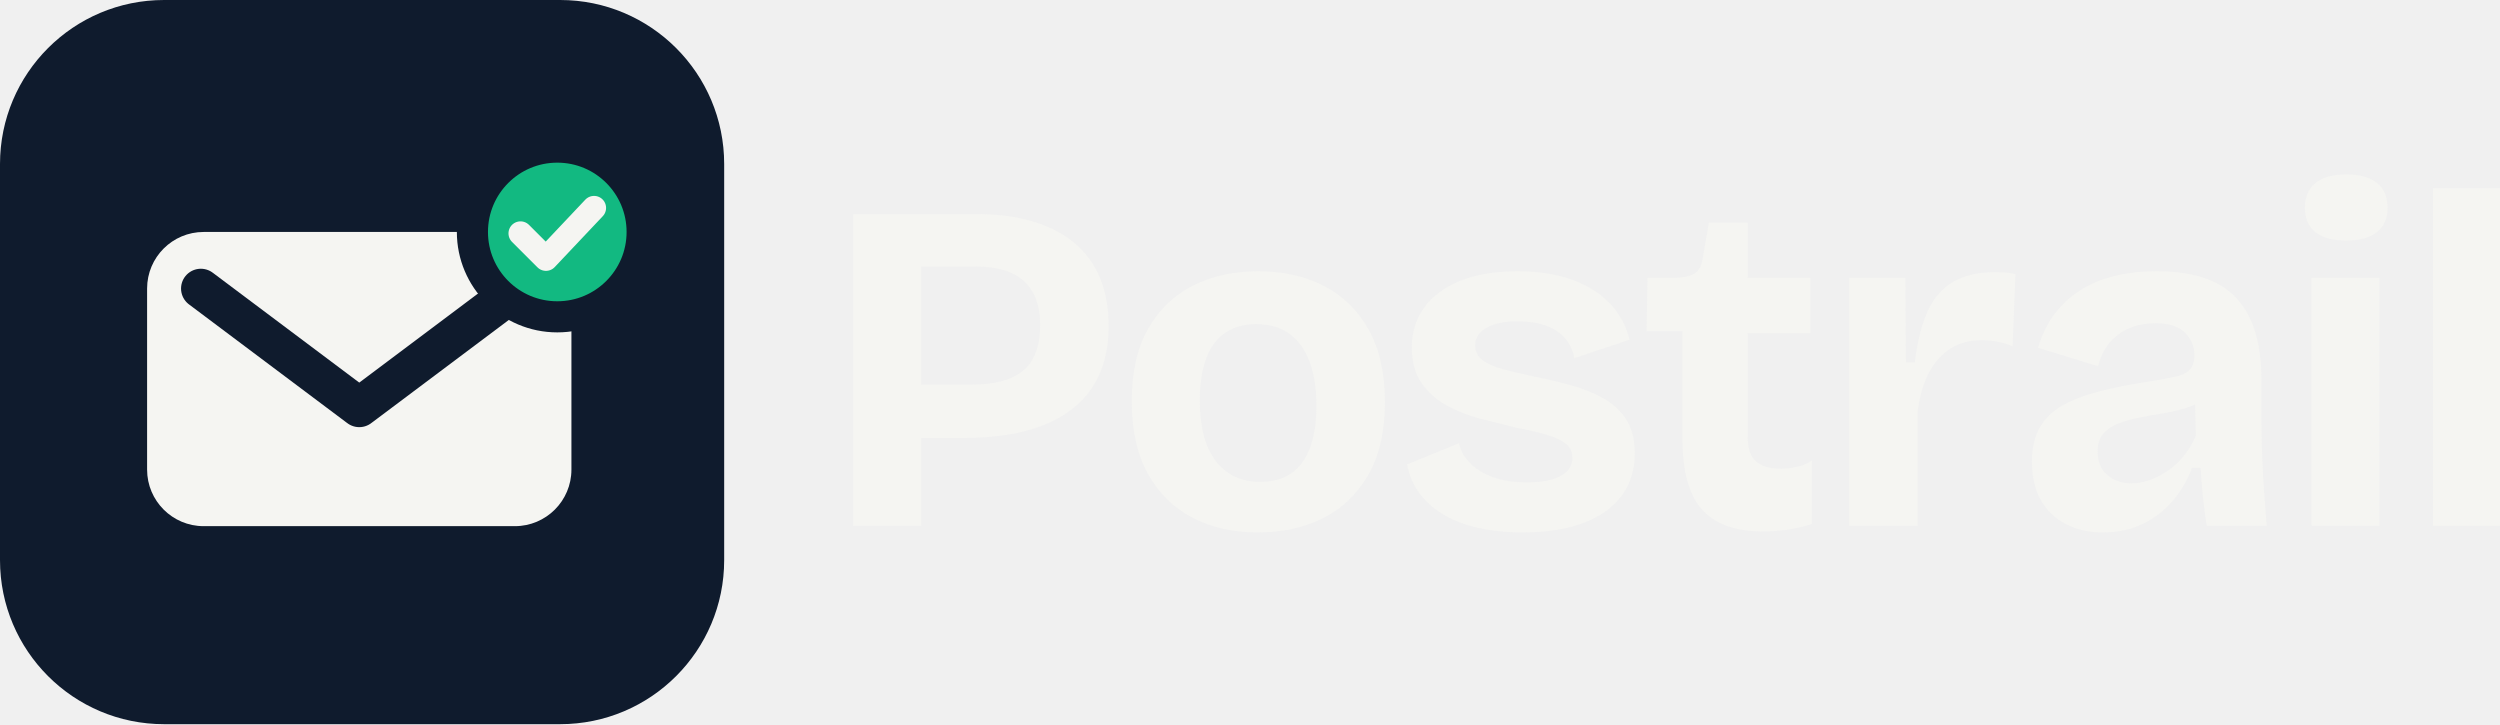
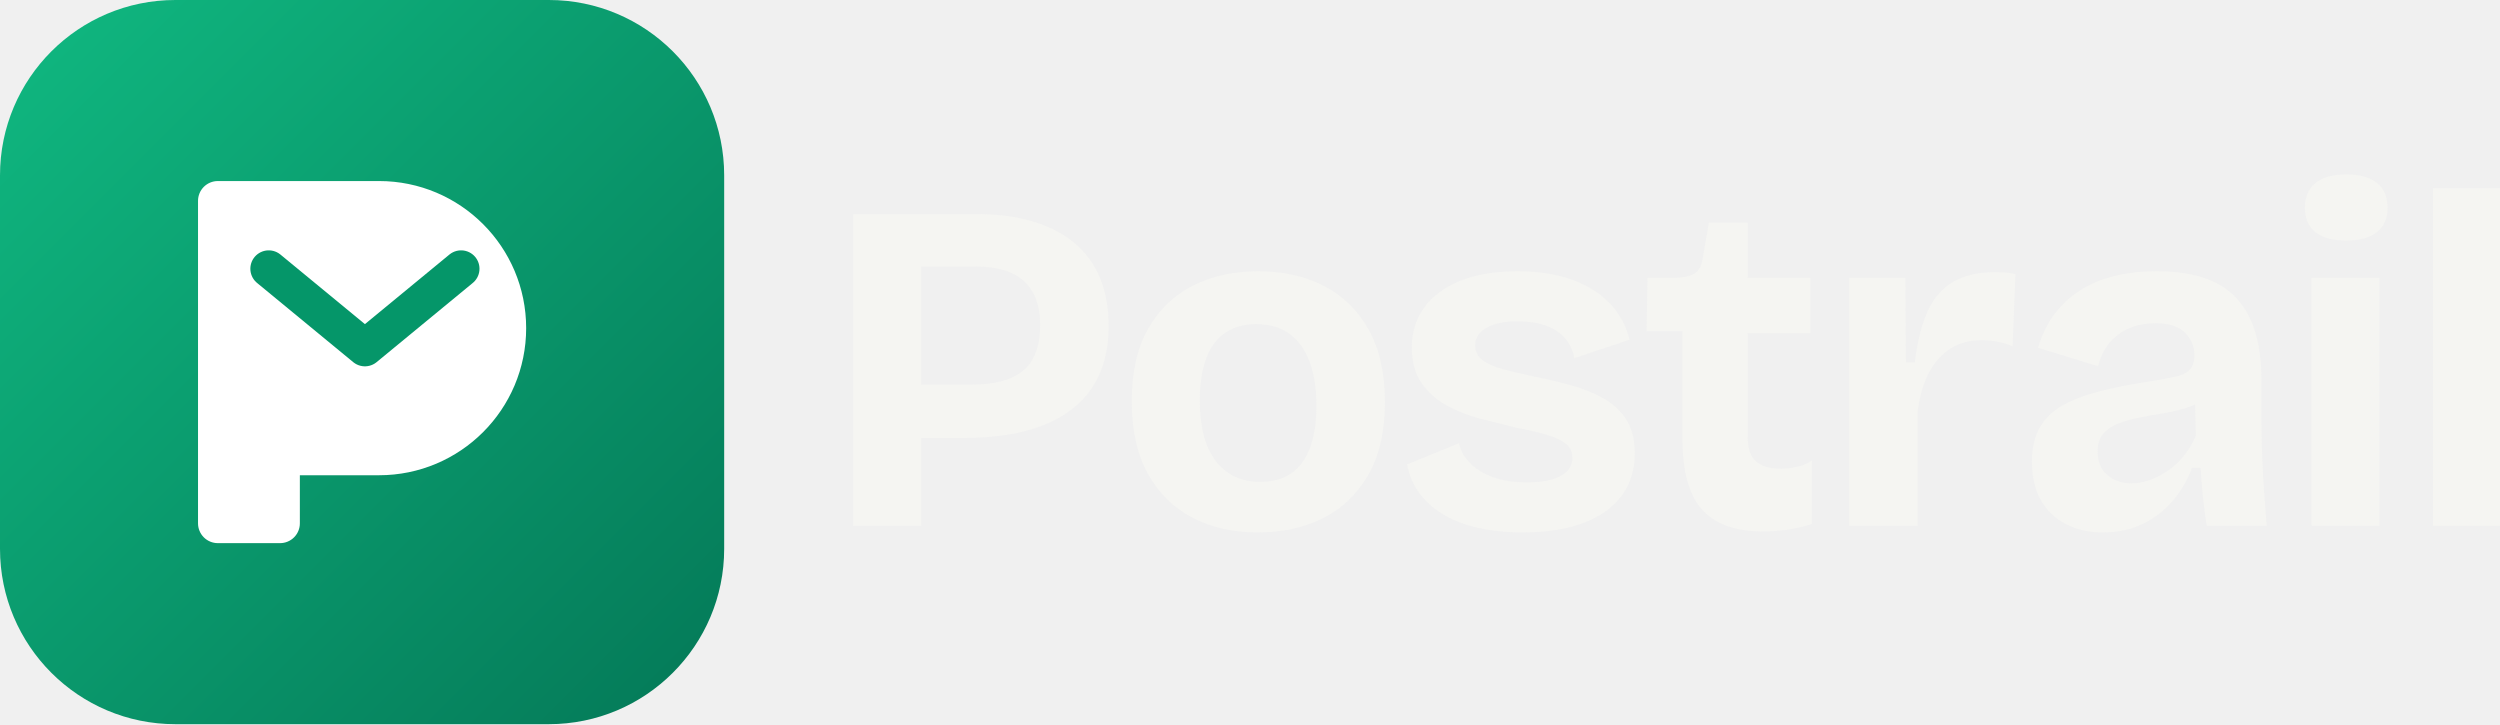
<svg xmlns="http://www.w3.org/2000/svg" viewBox="50 65 794 230" width="794" height="230" role="img" aria-label="Postrail">
  <g transform="translate(50 65) scale(0.4492188)">
-     <rect width="512" height="512" rx="116" fill="#0F1B2D" />
-     <rect x="104" y="164" width="300" height="208" rx="40" fill="#F5F5F2" />
-     <path d="M142 204 L254 288 L366 204" fill="none" stroke="#0F1B2D" stroke-width="28" stroke-linecap="round" stroke-linejoin="round" />
-     <circle cx="394" cy="164" r="60" fill="#12B981" stroke="#0F1B2D" stroke-width="22" />
-     <path d="M368 165 L386 183 L420 147" fill="none" stroke="#F5F5F2" stroke-width="17" stroke-linecap="round" stroke-linejoin="round" />
+     <defs>
+       <linearGradient id="tile" x1="0" y1="0" x2="1" y2="1">
+         <stop offset="0" stop-color="#10B981" />
+         <stop offset="1" stop-color="#047857" />
+       </linearGradient>
+     </defs>
+     <rect width="512" height="512" rx="124" fill="url(#tile)" />
+     <path d="M154 142H268a90 90 0 0 1 0 180H198V370H154Z" fill="#fff" stroke="#fff" stroke-width="28" stroke-linejoin="round" />
+     <path d="M190 190 258 246 326 190" fill="none" stroke="#059669" stroke-width="26" stroke-linecap="round" stroke-linejoin="round" />
  </g>
  <g fill="#F5F5F2">
    <path d="M336.1 204.1V187.15H358.75Q369.55 187.15 374.95 182.725Q380.35 178.3 380.35 168.1Q380.35 159.1 375.325 154.375Q370.3 149.65 359.8 149.65H336.1V133.0H360.4Q370.0 133.0 377.725 135.25Q385.45 137.5 390.925 141.925Q396.4 146.35 399.25 153.025Q402.1 159.7 402.1 168.7Q402.1 180.25 396.85 188.125Q391.6 196.0 381.325 200.05Q371.05 204.1 355.75 204.1ZM320.95 232.0V133.0H342.55V232.0Z" />
    <path d="M449.5 234.1Q437.65 234.1 428.65 229.375Q419.65 224.65 414.55 215.425Q409.45 206.2 409.45 192.4Q409.45 178.6 414.625 169.45Q419.8 160.3 428.875 155.725Q437.95 151.15 449.5 151.15Q461.35 151.15 470.425 155.8Q479.5 160.45 484.675 169.675Q489.85 178.9 489.85 192.7Q489.85 206.65 484.525 215.875Q479.2 225.1 470.125 229.6Q461.05 234.1 449.5 234.1ZM450.25 218.05Q456.1 218.05 460.075 215.35Q464.05 212.65 466.075 207.175Q468.1 201.7 468.1 193.9Q468.1 185.65 465.925 179.875Q463.75 174.1 459.55 171.025Q455.35 167.95 448.9 167.95Q443.35 167.95 439.3 170.575Q435.25 173.2 433.15 178.675Q431.05 184.15 431.05 192.1Q431.05 204.85 436.15 211.45Q441.25 218.05 450.25 218.05Z" />
    <path d="M533.65 234.1Q525.7 234.1 519.25 232.6Q512.8 231.1 508.15 228.25Q503.5 225.4 500.65 221.425Q497.8 217.45 496.9 212.5L513.4 205.75Q514.0 209.05 516.7 211.9Q519.4 214.75 523.975 216.475Q528.55 218.2 535.0 218.2Q541.9 218.2 545.65 216.175Q549.4 214.15 549.4 210.4Q549.4 207.55 547.3 205.9Q545.2 204.25 541.15 203.05Q537.1 201.85 531.4 200.8Q525.85 199.45 520.075 197.95Q514.3 196.45 509.425 193.75Q504.55 191.05 501.475 186.625Q498.4 182.2 498.4 175.3Q498.4 168.1 502.3 162.7Q506.2 157.3 513.7 154.225Q521.2 151.15 532.0 151.15Q541.75 151.15 549.1 153.775Q556.45 156.4 561.175 161.275Q565.9 166.15 567.55 172.9L550.0 178.75Q549.4 175.15 547.075 172.45Q544.75 169.75 540.925 168.4Q537.1 167.05 532.0 167.05Q525.55 167.05 522.025 169.15Q518.5 171.25 518.5 174.7Q518.5 177.55 520.825 179.35Q523.15 181.15 527.35 182.275Q531.55 183.4 537.25 184.6Q543.25 185.8 548.95 187.375Q554.65 188.95 559.225 191.5Q563.8 194.05 566.5 198.25Q569.2 202.45 569.2 209.05Q569.2 216.85 565.0 222.475Q560.8 228.1 552.85 231.1Q544.9 234.1 533.65 234.1Z" />
    <path d="M610.0 233.8Q596.8 233.8 590.575 226.825Q584.35 219.85 584.35 204.55V170.2H572.95L573.25 153.25H581.2Q585.85 153.25 588.1 151.9Q590.35 150.55 590.8 146.95L592.75 135.7H605.05V153.25H625.0V170.8H605.05V203.65Q605.05 209.05 607.6 211.45Q610.15 213.85 615.4 213.85Q618.25 213.85 620.875 213.25Q623.5 212.65 625.45 211.3V231.4Q620.8 232.9 616.9 233.35Q613.0 233.8 610.0 233.8Z" />
    <path d="M637.3 232.0V193.9V153.25H655.15L655.3 180.1H658.15Q659.35 170.05 662.275 163.75Q665.2 157.45 670.45 154.45Q675.7 151.45 683.5 151.45Q684.85 151.45 686.425 151.525Q688.0 151.6 690.1 152.05L689.2 175.0Q686.95 173.95 684.25 173.5Q681.55 173.05 679.45 173.05Q673.6 173.05 669.4 175.75Q665.2 178.45 662.575 183.475Q659.95 188.5 659.05 195.7V232.0Z" />
    <path d="M717.85 234.1Q711.25 234.1 706.15 231.475Q701.05 228.85 698.2 223.9Q695.35 218.95 695.35 211.6Q695.35 205.15 697.825 200.8Q700.3 196.45 705.1 193.75Q709.9 191.05 716.95 189.25Q724.0 187.45 733.0 186.1Q737.8 185.35 740.875 184.675Q743.95 184.0 745.45 182.425Q746.95 180.85 746.95 177.85Q746.95 173.65 743.95 170.65Q740.95 167.65 734.5 167.65Q730.15 167.65 726.475 169.15Q722.8 170.65 720.175 173.65Q717.55 176.65 716.35 181.3L697.3 175.45Q699.1 169.3 702.475 164.8Q705.85 160.3 710.65 157.225Q715.45 154.15 721.6 152.65Q727.75 151.15 734.95 151.15Q746.5 151.15 753.775 154.825Q761.05 158.5 764.65 166.225Q768.25 173.95 768.25 186.1V199.6Q768.25 204.85 768.475 210.25Q768.7 215.65 769.075 221.125Q769.45 226.6 769.9 232.0H750.85Q750.25 228.25 749.725 223.375Q749.2 218.5 748.9 213.55H746.2Q744.1 219.25 740.2 223.9Q736.3 228.55 730.675 231.325Q725.05 234.1 717.85 234.1ZM727.0 218.5Q729.85 218.5 732.775 217.45Q735.7 216.4 738.475 214.525Q741.25 212.65 743.575 209.8Q745.9 206.95 747.4 203.35L747.1 190.75L750.55 191.5Q747.85 193.45 744.25 194.575Q740.65 195.7 736.825 196.3Q733.0 196.9 729.25 197.65Q725.5 198.4 722.575 199.6Q719.65 200.8 717.925 202.825Q716.2 204.85 716.2 208.45Q716.2 213.1 719.2 215.8Q722.2 218.5 727.0 218.5Z" />
    <path d="M784.15 232.0V153.25H805.75V232.0ZM795.1 141.4Q788.8 141.4 785.425 138.775Q782.05 136.15 782.05 131.05Q782.05 125.8 785.425 123.1Q788.8 120.4 795.1 120.4Q801.55 120.4 804.925 123.1Q808.3 125.8 808.3 131.05Q808.3 136.0 804.925 138.7Q801.55 141.4 795.1 141.4Z" />
    <path d="M822.7 232.0V124.75H844.0V232.0Z" />
  </g>
</svg>
